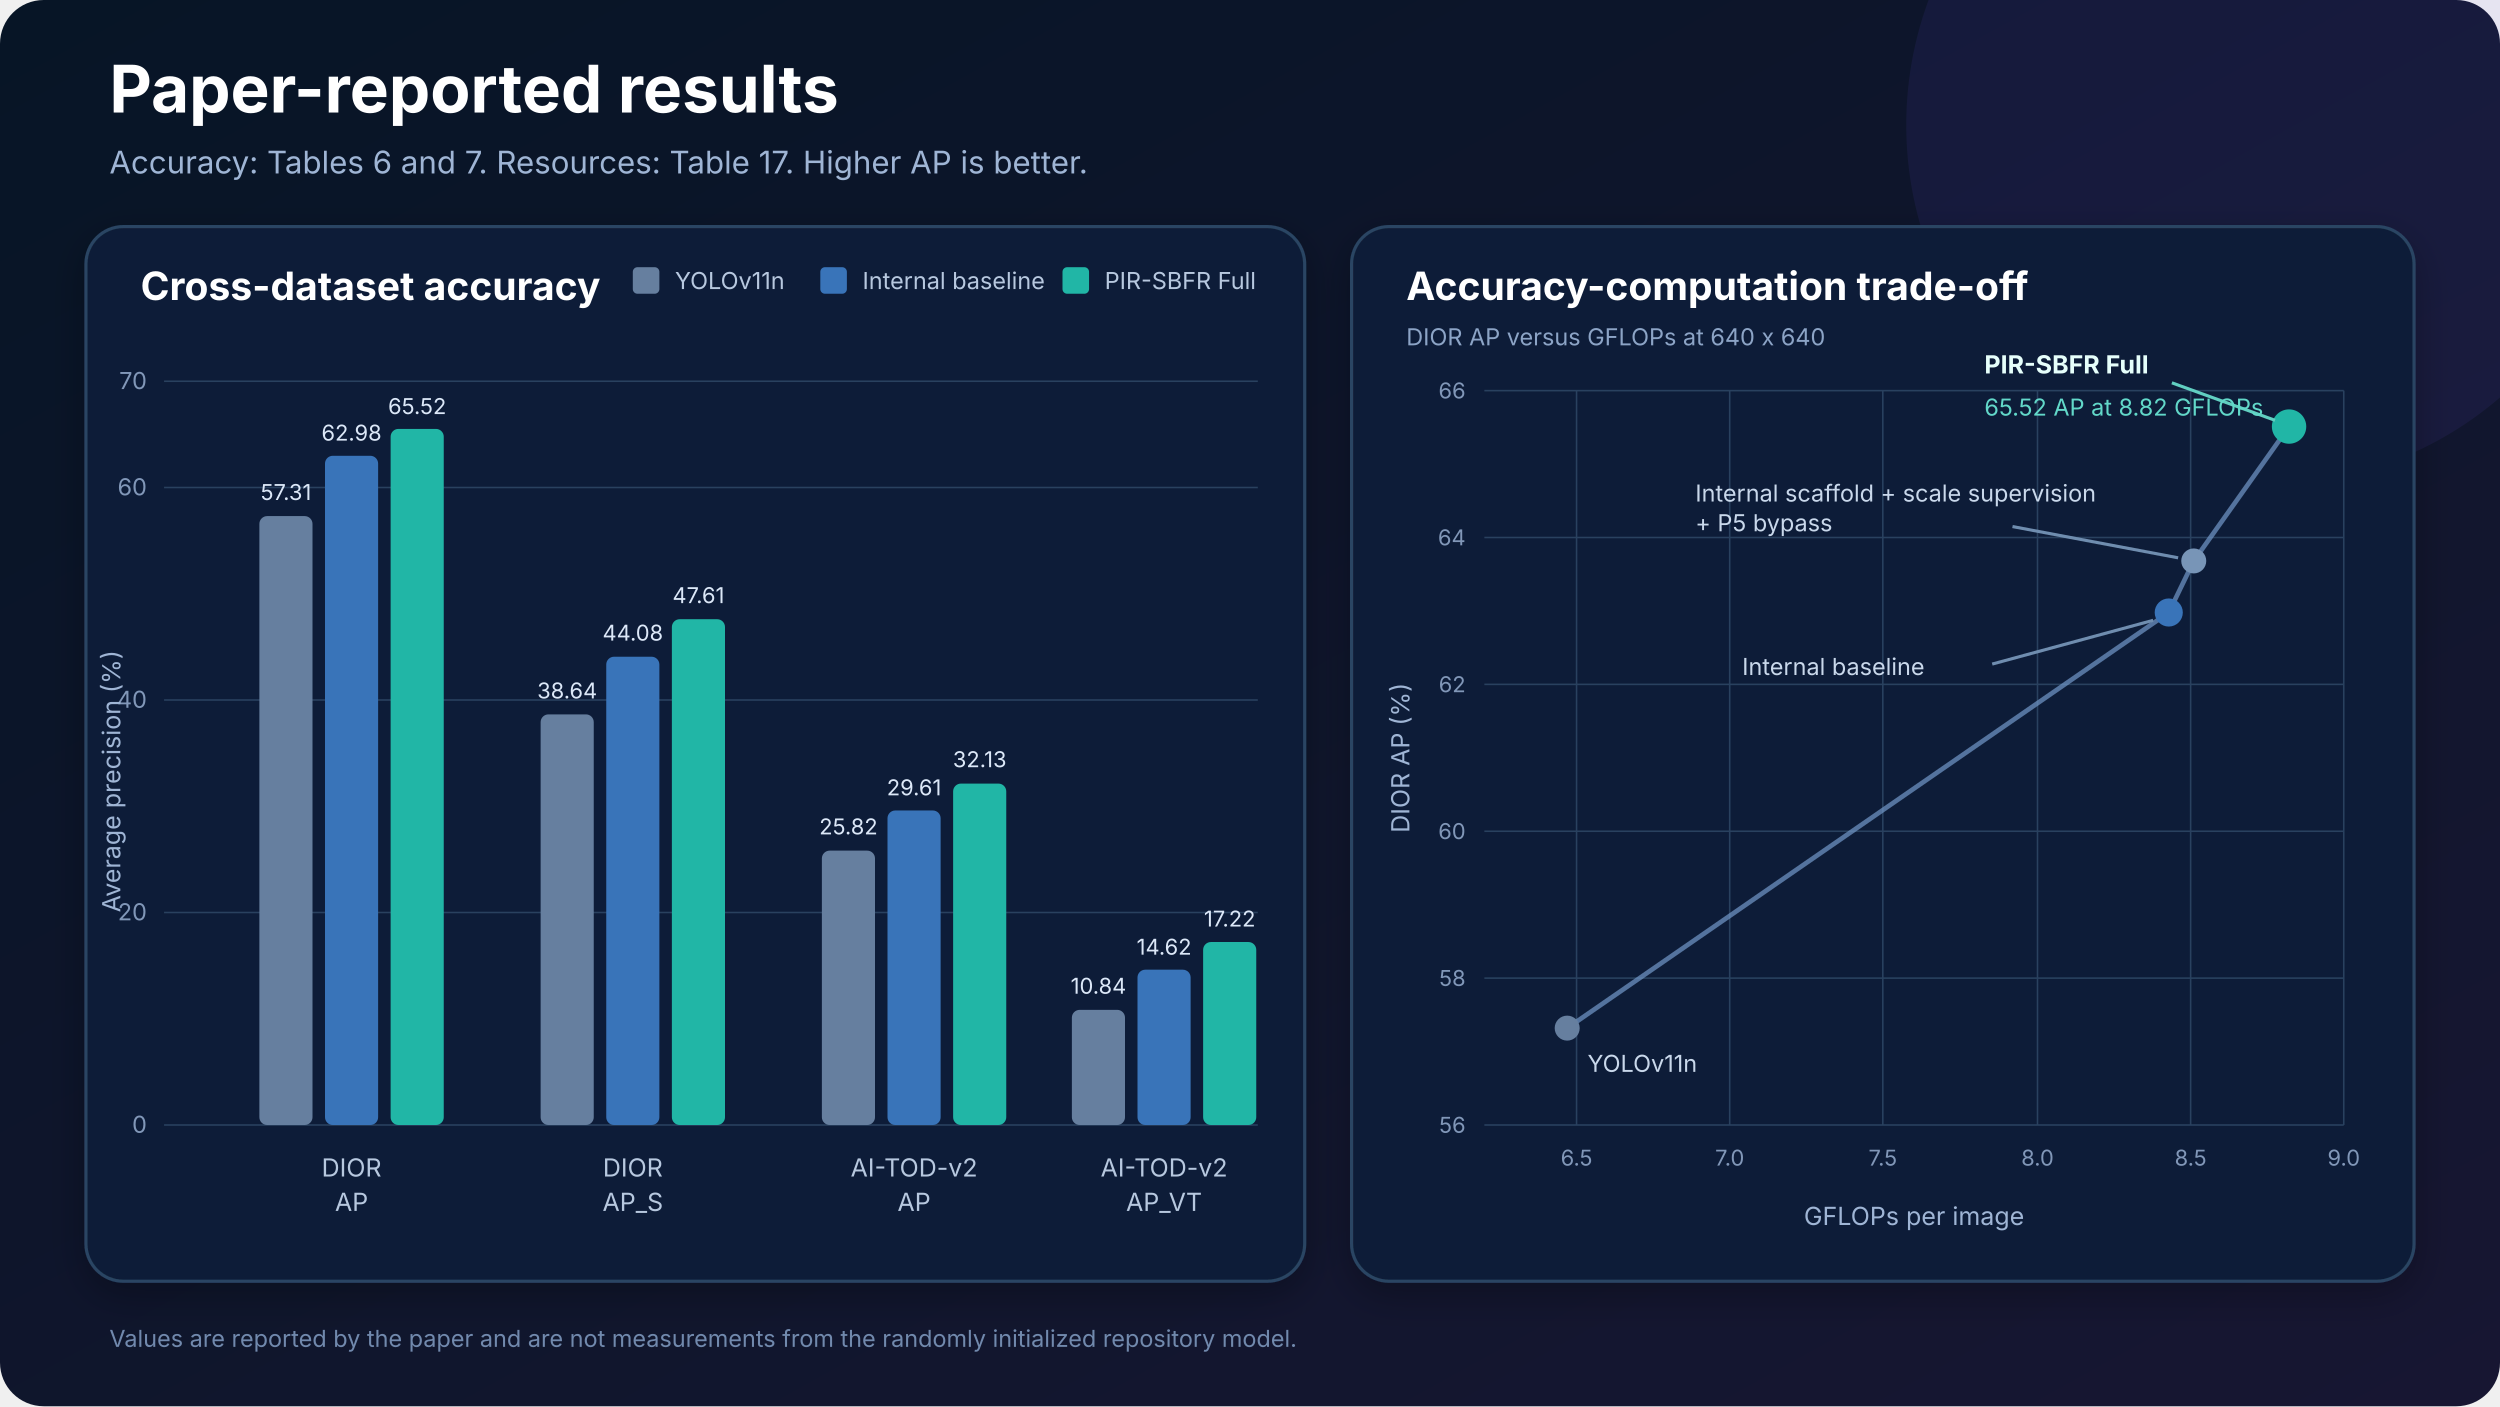
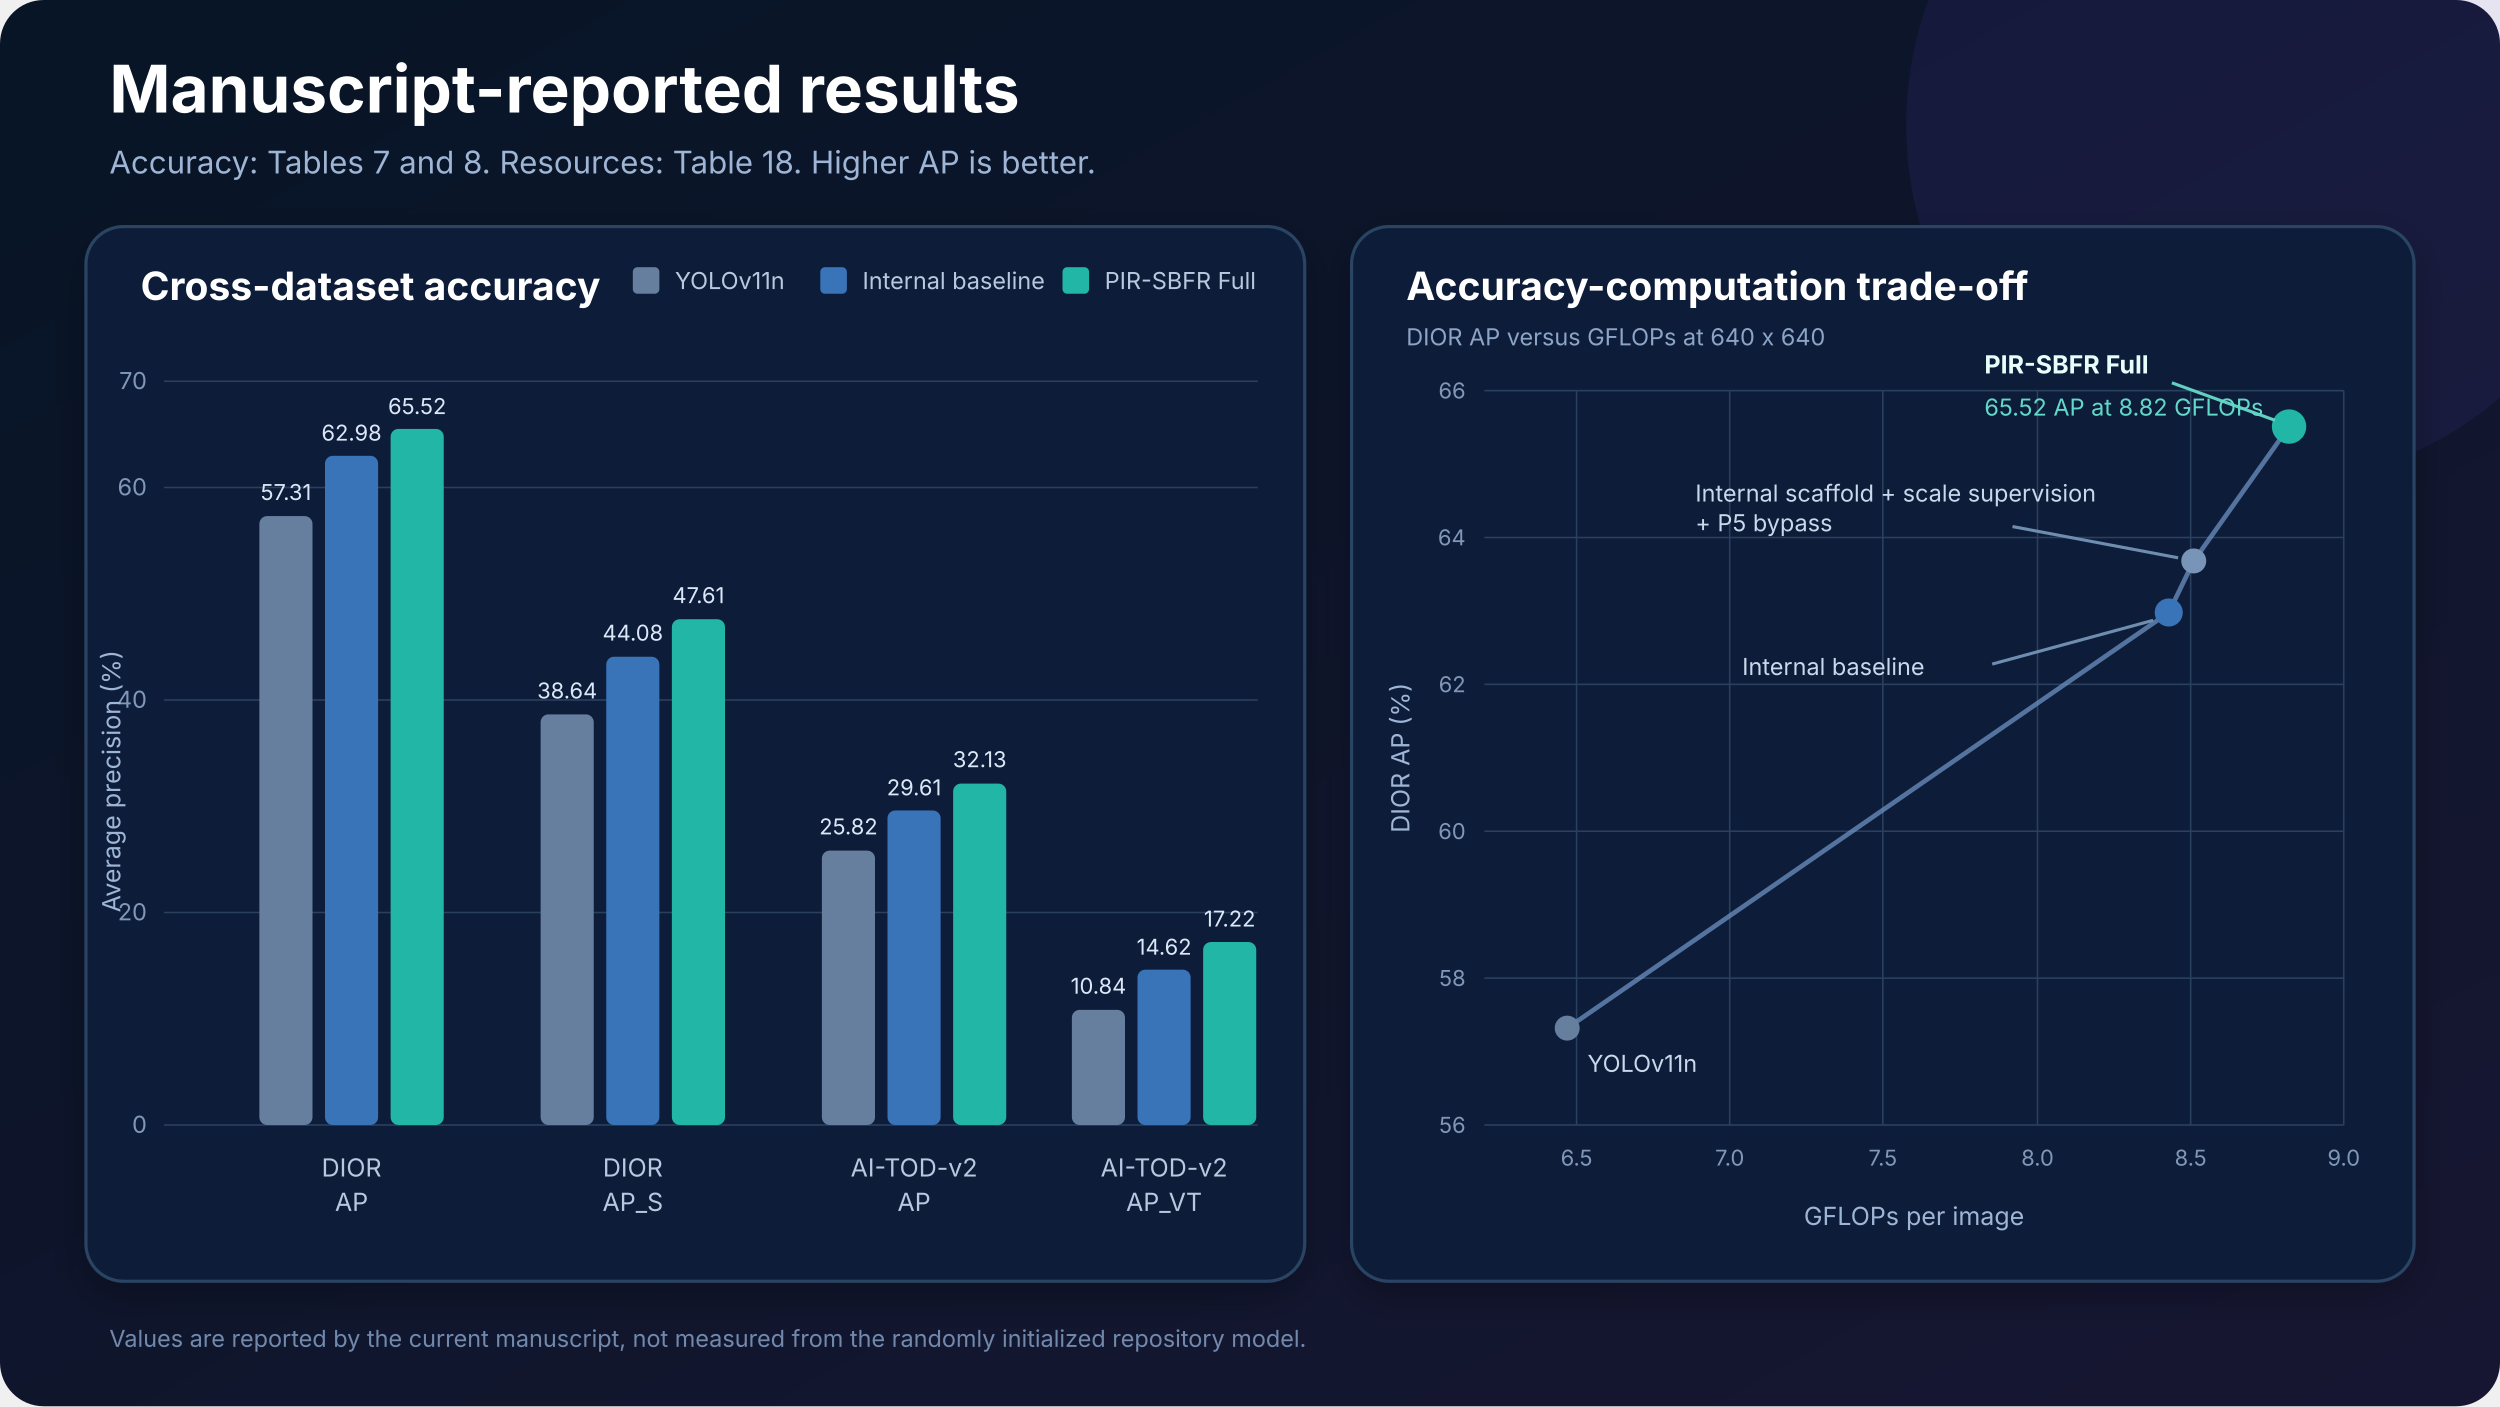
<svg xmlns="http://www.w3.org/2000/svg" width="1600" height="900" viewBox="0 0 1600 900" role="img" aria-labelledby="title desc">
  <defs>
    <linearGradient id="paperBg" x1="0" y1="0" x2="1" y2="1">
      <stop offset="0" stop-color="#071526" />
      <stop offset="1" stop-color="#171632" />
    </linearGradient>
    <filter id="paperShadow" x="-20%" y="-20%" width="140%" height="140%">
      <feDropShadow dx="0" dy="8" stdDeviation="12" flood-color="#000000" flood-opacity="0.28" />
    </filter>
  </defs>
  <rect width="1600" height="900" rx="28" fill="url(#paperBg)" />
  <circle cx="1450" cy="80" r="230" fill="#7957ff" opacity="0.08" />
-   <text x="70" y="72" fill="#ffffff" font-family="Inter,Segoe UI,Arial,sans-serif" font-size="42" font-weight="700">Paper-reported results</text>
-   <text x="70" y="111" fill="#9fb5d5" font-family="Inter,Segoe UI,Arial,sans-serif" font-size="20">Accuracy: Tables 6 and 7. Resources: Table 17. Higher AP is better.</text>
+   <text x="70" y="72" fill="#ffffff" font-family="Inter,Segoe UI,Arial,sans-serif" font-size="42" font-weight="700">Manuscript-reported results</text>
+   <text x="70" y="111" fill="#9fb5d5" font-family="Inter,Segoe UI,Arial,sans-serif" font-size="20">Accuracy: Tables 7 and 8. Resources: Table 18. Higher AP is better.</text>
  <g filter="url(#paperShadow)">
    <rect x="55" y="145" width="780" height="675" rx="24" fill="#101f37" stroke="#294563" stroke-width="2" />
  </g>
  <text x="90" y="192" fill="#ffffff" font-family="Inter,Segoe UI,Arial,sans-serif" font-size="25" font-weight="700">Cross-dataset accuracy</text>
  <g font-family="Inter,Segoe UI,Arial,sans-serif" font-size="15">
    <rect x="405" y="171" width="17" height="17" rx="3" fill="#667f9f" />
    <text x="432" y="185" fill="#b7c8df">YOLOv11n</text>
    <rect x="525" y="171" width="17" height="17" rx="3" fill="#3974b9" />
    <text x="552" y="185" fill="#b7c8df">Internal baseline</text>
    <rect x="680" y="171" width="17" height="17" rx="3" fill="#21b6a6" />
    <text x="707" y="185" fill="#b7c8df">PIR-SBFR Full</text>
  </g>
  <g stroke="#29415f" stroke-width="1">
    <line x1="105" y1="720" x2="805" y2="720" />
    <line x1="105" y1="584" x2="805" y2="584" />
    <line x1="105" y1="448" x2="805" y2="448" />
    <line x1="105" y1="312" x2="805" y2="312" />
    <line x1="105" y1="244" x2="805" y2="244" />
  </g>
  <g fill="#8197b8" font-family="Inter,Segoe UI,Arial,sans-serif" font-size="15" text-anchor="end">
    <text x="94" y="725">0</text>
    <text x="94" y="589">20</text>
    <text x="94" y="453">40</text>
    <text x="94" y="317">60</text>
    <text x="94" y="249">70</text>
  </g>
  <text x="77" y="500" transform="rotate(-90 77 500)" text-anchor="middle" fill="#9fb5d5" font-family="Inter,Segoe UI,Arial,sans-serif" font-size="16">Average precision (%)</text>
  <g>
    <rect x="166" y="330.3" width="34" height="389.7" rx="5" fill="#667f9f" />
    <rect x="208" y="291.7" width="34" height="428.3" rx="5" fill="#3974b9" />
    <rect x="250" y="274.5" width="34" height="445.5" rx="5" fill="#21b6a6" />
    <rect x="346" y="457.2" width="34" height="262.8" rx="5" fill="#667f9f" />
    <rect x="388" y="420.3" width="34" height="299.7" rx="5" fill="#3974b9" />
    <rect x="430" y="396.3" width="34" height="323.7" rx="5" fill="#21b6a6" />
    <rect x="526" y="544.4" width="34" height="175.6" rx="5" fill="#667f9f" />
    <rect x="568" y="518.7" width="34" height="201.3" rx="5" fill="#3974b9" />
    <rect x="610" y="501.5" width="34" height="218.5" rx="5" fill="#21b6a6" />
    <rect x="686" y="646.3" width="34" height="73.7" rx="5" fill="#667f9f" />
    <rect x="728" y="620.6" width="34" height="99.4" rx="5" fill="#3974b9" />
    <rect x="770" y="602.9" width="34" height="117.1" rx="5" fill="#21b6a6" />
  </g>
  <g fill="#dce8f8" font-family="Inter,Segoe UI,Arial,sans-serif" font-size="14" text-anchor="middle">
    <text x="183" y="320">57.31</text>
    <text x="225" y="282">62.98</text>
    <text x="267" y="265">65.52</text>
    <text x="363" y="447">38.64</text>
    <text x="405" y="410">44.08</text>
    <text x="447" y="386">47.61</text>
    <text x="543" y="534">25.82</text>
    <text x="585" y="509">29.61</text>
    <text x="627" y="491">32.13</text>
    <text x="703" y="636">10.84</text>
    <text x="745" y="611">14.62</text>
    <text x="787" y="593">17.22</text>
  </g>
  <g fill="#b7c8df" font-family="Inter,Segoe UI,Arial,sans-serif" font-size="16" text-anchor="middle">
    <text x="225" y="753">DIOR</text>
    <text x="225" y="775">AP</text>
    <text x="405" y="753">DIOR</text>
    <text x="405" y="775">AP_S</text>
    <text x="585" y="753">AI-TOD-v2</text>
    <text x="585" y="775">AP</text>
    <text x="745" y="753">AI-TOD-v2</text>
    <text x="745" y="775">AP_VT</text>
  </g>
  <g filter="url(#paperShadow)">
    <rect x="865" y="145" width="680" height="675" rx="24" fill="#101f37" stroke="#294563" stroke-width="2" />
  </g>
  <text x="900" y="192" fill="#ffffff" font-family="Inter,Segoe UI,Arial,sans-serif" font-size="25" font-weight="700">Accuracy-computation trade-off</text>
  <text x="900" y="221" fill="#8ca4c6" font-family="Inter,Segoe UI,Arial,sans-serif" font-size="15">DIOR AP versus GFLOPs at 640 x 640</text>
  <g stroke="#29415f" stroke-width="1">
    <line x1="950" y1="720" x2="1500" y2="720" />
    <line x1="950" y1="626" x2="1500" y2="626" />
    <line x1="950" y1="532" x2="1500" y2="532" />
    <line x1="950" y1="438" x2="1500" y2="438" />
    <line x1="950" y1="344" x2="1500" y2="344" />
    <line x1="950" y1="250" x2="1500" y2="250" />
    <line x1="1009" y1="250" x2="1009" y2="720" />
    <line x1="1107" y1="250" x2="1107" y2="720" />
    <line x1="1205" y1="250" x2="1205" y2="720" />
    <line x1="1304" y1="250" x2="1304" y2="720" />
    <line x1="1402" y1="250" x2="1402" y2="720" />
    <line x1="1500" y1="250" x2="1500" y2="720" />
  </g>
  <g fill="#8197b8" font-family="Inter,Segoe UI,Arial,sans-serif" font-size="14">
    <text x="938" y="725" text-anchor="end">56</text>
    <text x="938" y="631" text-anchor="end">58</text>
    <text x="938" y="537" text-anchor="end">60</text>
    <text x="938" y="443" text-anchor="end">62</text>
    <text x="938" y="349" text-anchor="end">64</text>
    <text x="938" y="255" text-anchor="end">66</text>
    <text x="1009" y="746" text-anchor="middle">6.5</text>
    <text x="1107" y="746" text-anchor="middle">7.0</text>
    <text x="1205" y="746" text-anchor="middle">7.5</text>
    <text x="1304" y="746" text-anchor="middle">8.0</text>
    <text x="1402" y="746" text-anchor="middle">8.5</text>
    <text x="1500" y="746" text-anchor="middle">9.0</text>
  </g>
  <text x="1225" y="784" text-anchor="middle" fill="#9fb5d5" font-family="Inter,Segoe UI,Arial,sans-serif" font-size="16">GFLOPs per image</text>
  <text x="902" y="485" transform="rotate(-90 902 485)" text-anchor="middle" fill="#9fb5d5" font-family="Inter,Segoe UI,Arial,sans-serif" font-size="16">DIOR AP (%)</text>
  <polyline points="1003,658 1388,392 1404,359 1465,273" fill="none" stroke="#7298c9" stroke-width="3" opacity="0.7" />
  <circle cx="1003" cy="658" r="8" fill="#667f9f" />
  <circle cx="1388" cy="392" r="9" fill="#3974b9" />
  <circle cx="1404" cy="359" r="8" fill="#7895b7" />
  <circle cx="1465" cy="273" r="11" fill="#21b6a6" />
  <g font-family="Inter,Segoe UI,Arial,sans-serif">
    <text x="1016" y="686" fill="#c9d8eb" font-size="15">YOLOv11n</text>
    <path d="M1275 425 L1378 397" stroke="#6f8daf" stroke-width="2" />
    <text x="1115" y="432" fill="#c9d8eb" font-size="15">Internal baseline</text>
    <path d="M1288 337 L1394 357" stroke="#6f8daf" stroke-width="2" />
    <text x="1085" y="321" fill="#c9d8eb" font-size="15">Internal scaffold + scale supervision</text>
    <text x="1085" y="340" fill="#c9d8eb" font-size="15">+ P5 bypass</text>
    <path d="M1390 245 L1456 269" stroke="#61cfc1" stroke-width="2" />
    <text x="1270" y="239" fill="#e6fffb" font-size="16" font-weight="700">PIR-SBFR Full</text>
    <text x="1270" y="266" fill="#62d8c9" font-size="15">65.52 AP at 8.82 GFLOPs</text>
  </g>
-   <text x="70" y="862" fill="#7189ad" font-family="Inter,Segoe UI,Arial,sans-serif" font-size="15">Values are reported by the paper and are not measurements from the randomly initialized repository model.</text>
+   <text x="70" y="862" fill="#7189ad" font-family="Inter,Segoe UI,Arial,sans-serif" font-size="15">Values are reported by the current manuscript, not measured from the randomly initialized repository model.</text>
</svg>
